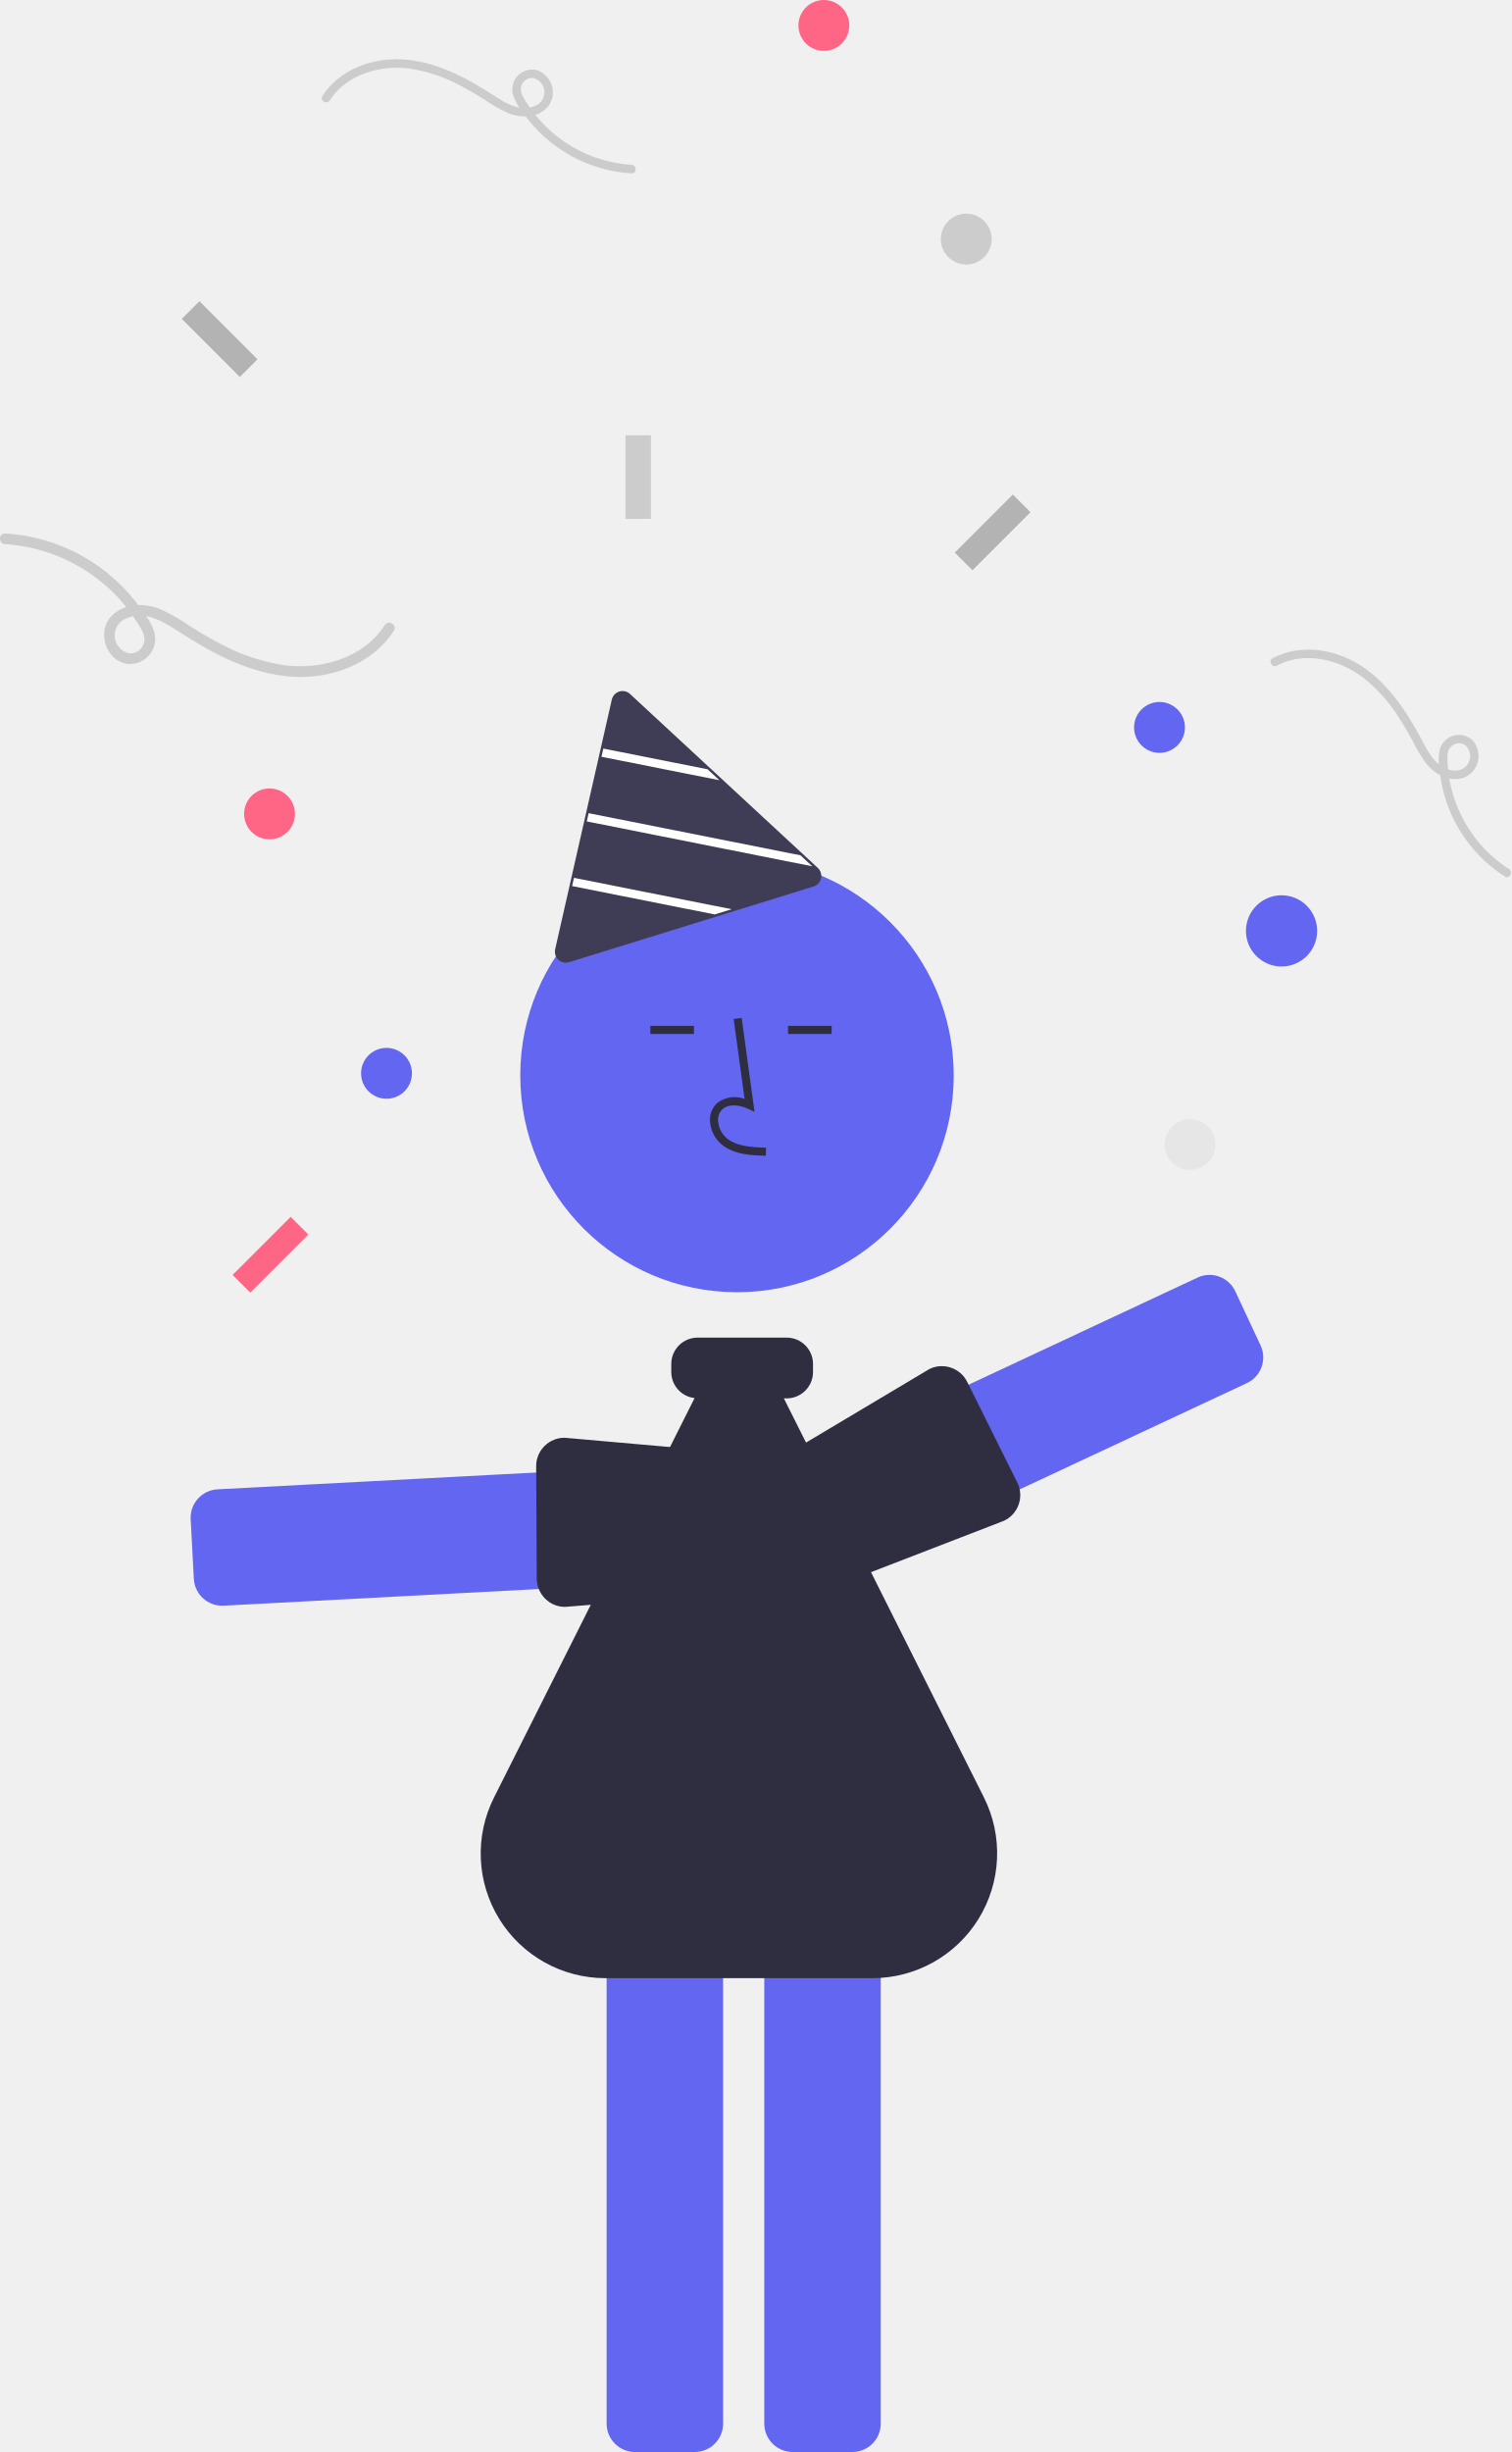
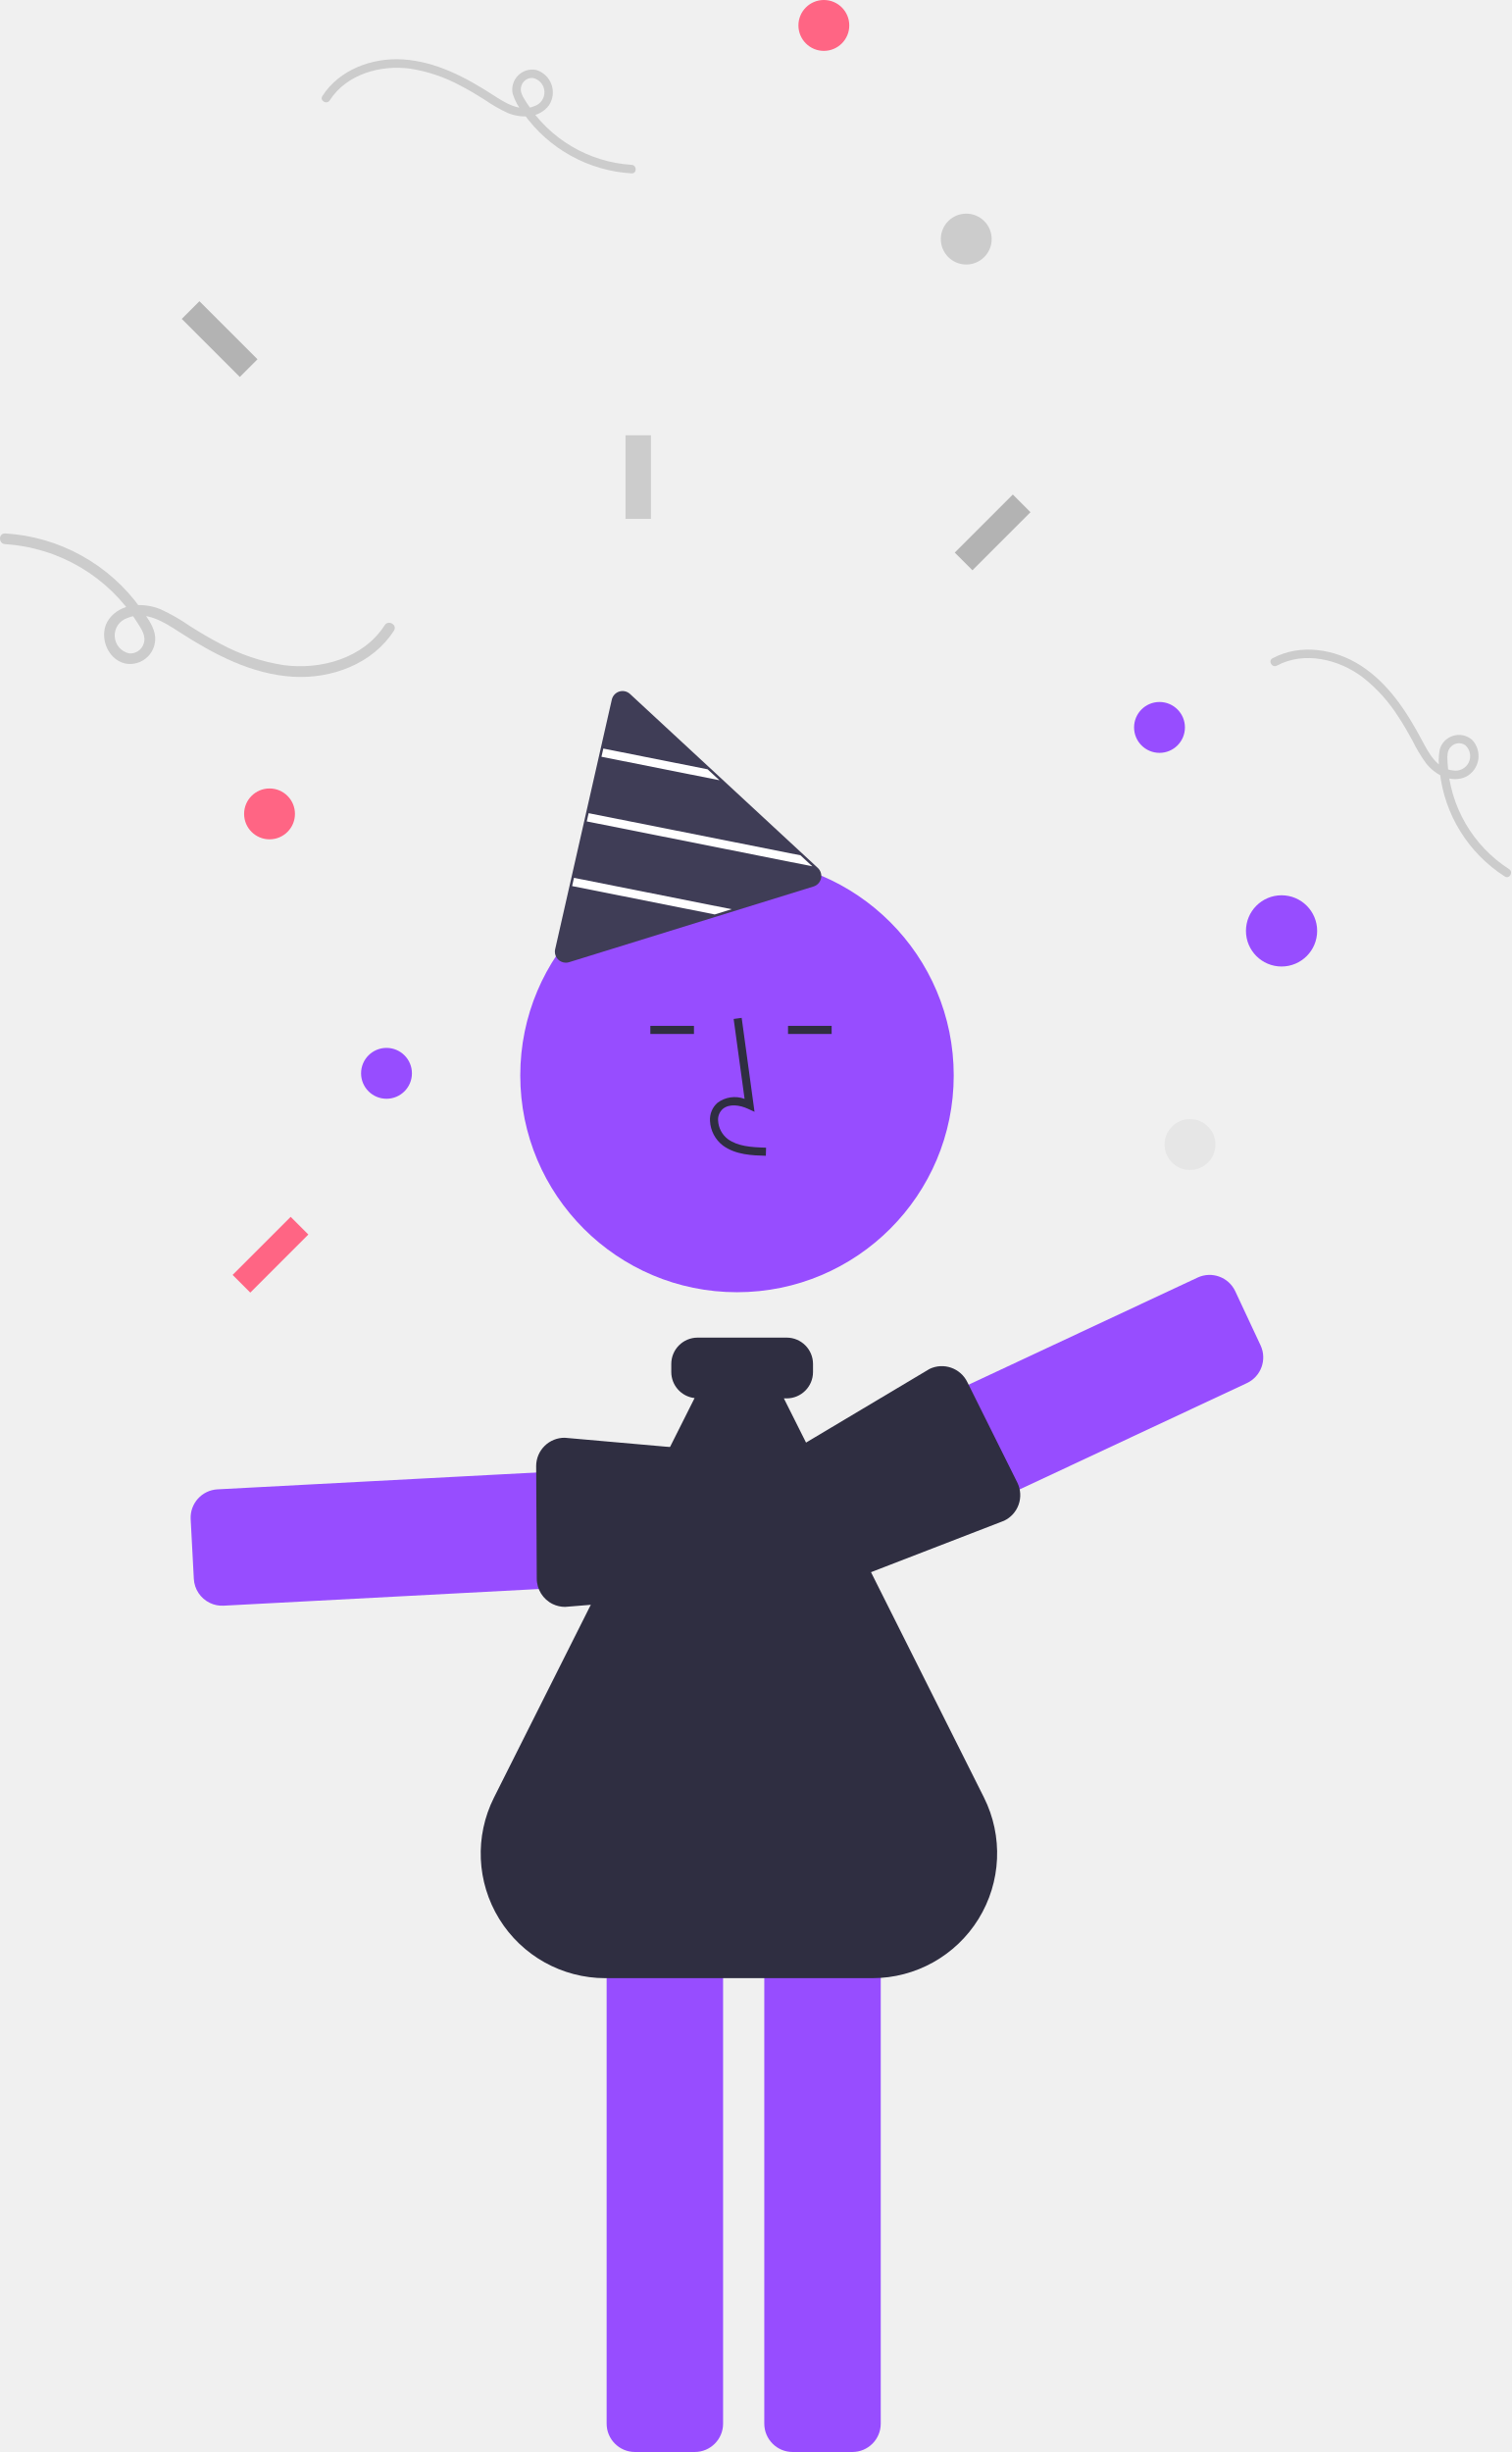
<svg xmlns="http://www.w3.org/2000/svg" data-name="Layer 1" width="297.128" height="482.027" viewBox="0 0 297.128 482.027">
-   <circle cx="144.92" cy="211.415" r="42.616" fill="#6366f1" />
-   <path d="M492.709,524.099a5.579,5.579,0,0,1-3.16-4.733l-.62-11.736a5.58,5.58,0,0,1,5.272-5.86l97.817-5.167a5.58,5.58,0,0,1,5.86,5.272l.62,11.736a5.58,5.58,0,0,1-5.272,5.86l-97.817,5.168A5.541,5.541,0,0,1,492.709,524.099Z" transform="translate(-451.4358 -208.9865)" fill="#6366f1" />
+   <circle cx="144.92" cy="211.415" r="42.616" fill="#974dff" />
+   <path d="M492.709,524.099a5.579,5.579,0,0,1-3.16-4.733l-.62-11.736a5.58,5.58,0,0,1,5.272-5.86l97.817-5.167a5.58,5.58,0,0,1,5.86,5.272l.62,11.736a5.58,5.58,0,0,1-5.272,5.86l-97.817,5.168A5.541,5.541,0,0,1,492.709,524.099Z" transform="translate(-451.4358 -208.9865)" fill="#974dff" />
  <path d="M560.139,524.329a5.591,5.591,0,0,1-3.157-5.07l-.116-22.097a5.573,5.573,0,0,1,5.62-5.533l44.624,3.934c1.181.007,2.672,1.837,3.871,3.306.376.461.701.859.938,1.1.104.106.203.215.297.328h0a5.564,5.564,0,0,1,1.302,3.628l-.098,11.752a5.581,5.581,0,0,1-5.62,5.528l-45.257,3.673A5.62,5.62,0,0,1,560.139,524.329Z" transform="translate(-451.4358 -208.9865)" fill="#2f2e41" />
-   <path d="M588.048,691.013H576.296a5.58,5.58,0,0,1-5.574-5.574V585.894a5.58,5.58,0,0,1,5.574-5.574h11.752a5.58,5.58,0,0,1,5.574,5.574V685.439A5.58,5.58,0,0,1,588.048,691.013Z" transform="translate(-451.4358 -208.9865)" fill="#6366f1" />
-   <path d="M619.048,691.013H607.296a5.58,5.58,0,0,1-5.574-5.574V585.894a5.58,5.58,0,0,1,5.574-5.574h11.752a5.58,5.58,0,0,1,5.574,5.574V685.439A5.58,5.58,0,0,1,619.048,691.013Z" transform="translate(-451.4358 -208.9865)" fill="#6366f1" />
+   <path d="M588.048,691.013H576.296a5.58,5.58,0,0,1-5.574-5.574V585.894a5.58,5.58,0,0,1,5.574-5.574h11.752a5.58,5.58,0,0,1,5.574,5.574V685.439A5.58,5.58,0,0,1,588.048,691.013Z" transform="translate(-451.4358 -208.9865)" fill="#974dff" />
+   <path d="M619.048,691.013H607.296a5.58,5.58,0,0,1-5.574-5.574V585.894a5.58,5.58,0,0,1,5.574-5.574h11.752a5.58,5.58,0,0,1,5.574,5.574V685.439A5.58,5.58,0,0,1,619.048,691.013Z" transform="translate(-451.4358 -208.9865)" fill="#974dff" />
  <path d="M602.029,436.197l.044-1.593c-2.963-.082-5.575-.268-7.537-1.702a4.895,4.895,0,0,1-1.896-3.606,2.798,2.798,0,0,1,.918-2.305c1.303-1.1,3.399-.744,4.927-.044l1.318.604-2.527-18.466-1.578.216,2.149,15.708a5.622,5.622,0,0,0-5.318.765,4.356,4.356,0,0,0-1.481,3.577,6.476,6.476,0,0,0,2.548,4.836C596.118,436.031,599.395,436.123,602.029,436.197Z" transform="translate(-451.4358 -208.9865)" fill="#2f2e41" />
  <rect x="127.882" y="201.67" width="8.577" height="1.593" fill="#2f2e41" />
  <rect x="154.955" y="201.67" width="8.577" height="1.593" fill="#2f2e41" />
  <path d="M644.907,562.325l-39.334-78.438h.555a5.182,5.182,0,0,0,5.176-5.176v-1.593a5.182,5.182,0,0,0-5.176-5.176H588.61a5.182,5.182,0,0,0-5.176,5.176v1.593a5.165,5.165,0,0,0,4.581,5.116L548.567,562.368a24.5,24.5,0,0,0,21.894,35.496H622.972A24.539,24.539,0,0,0,644.907,562.325Z" transform="translate(-451.4358 -208.9865)" fill="#2f2e41" />
-   <path d="M598.196,501.639,686.923,460.138a5.579,5.579,0,0,1,7.41,2.687l4.979,10.645a5.58,5.58,0,0,1-2.687,7.411L607.899,522.383a5.579,5.579,0,0,1-7.41-2.687L595.509,509.05a5.535,5.535,0,0,1-.189-4.261,5.601,5.601,0,0,1,.831-1.515A5.538,5.538,0,0,1,598.196,501.639Z" transform="translate(-451.4358 -208.9865)" fill="#6366f1" />
+   <path d="M598.196,501.639,686.923,460.138a5.579,5.579,0,0,1,7.41,2.687l4.979,10.645a5.58,5.58,0,0,1-2.687,7.411L607.899,522.383a5.579,5.579,0,0,1-7.41-2.687L595.509,509.05a5.535,5.535,0,0,1-.189-4.261,5.601,5.601,0,0,1,.831-1.515A5.538,5.538,0,0,1,598.196,501.639Z" transform="translate(-451.4358 -208.9865)" fill="#974dff" />
  <path d="M595.154,501.384l39.063-23.284a5.579,5.579,0,0,1,7.437,2.603l9.851,19.791a5.571,5.571,0,0,1-2.636,7.451l-41.729,16.119c-1.093.526-3.238-.458-4.962-1.249-.54-.248-1.007-.462-1.326-.574h0c-.14-.049-.278-.104-.411-.163a5.563,5.563,0,0,1-2.768-2.682l-5.094-10.591a5.59,5.59,0,0,1,.614-5.834A5.459,5.459,0,0,1,595.154,501.384Z" transform="translate(-451.4358 -208.9865)" fill="#2f2e41" />
  <path d="M562.697,398.237a2.158,2.158,0,0,1-2.151-2.152,1.996,1.996,0,0,1,.057-.503L571.741,346.518a2.164,2.164,0,0,1,3.574-1.112l36.928,34.196a2.165,2.165,0,0,1-.821,3.651L563.344,398.139A2.225,2.225,0,0,1,562.697,398.237Z" transform="translate(-451.4358 -208.9865)" fill="#3f3d56" />
  <polygon points="141.465 153.383 118.269 148.767 118.634 147.156 139.141 151.233 141.465 153.383" fill="#fff" />
  <polygon points="159.73 170.303 115.38 161.478 115.745 159.859 157.405 168.144 159.73 170.303" fill="#fff" />
  <polygon points="143.864 178.738 140.535 179.767 112.499 174.188 112.864 172.569 143.864 178.738" fill="#fff" />
-   <circle cx="252" cy="183" r="7" fill="#6366f1" />
+   <circle cx="252" cy="183" r="7" fill="#974dff" />
  <circle cx="162" cy="5" r="5" fill="#ff6584" />
  <circle cx="53" cy="160" r="5" fill="#ff6584" />
-   <circle cx="228" cy="143" r="5" fill="#6366f1" />
-   <circle cx="76" cy="211" r="5" fill="#6366f1" />
+   <circle cx="228" cy="143" r="5" fill="#974dff" />
+   <circle cx="76" cy="211" r="5" fill="#974dff" />
  <circle cx="234" cy="225" r="5" fill="#e6e6e6" />
  <circle cx="190" cy="47" r="5" fill="#ccc" />
  <path d="M452.453,315.963a33.198,33.198,0,0,1,25.966,15.381c.786,1.257,1.812,2.638,1.268,4.185a2.751,2.751,0,0,1-2.851,1.904,3.605,3.605,0,0,1-.372-6.948c3.631-1.549,7.295.845,10.252,2.755,6.74,4.353,14.152,8.29,22.319,8.786,7.556.459,15.658-2.504,19.861-9.056.735-1.146-1.09-2.206-1.822-1.065-4.168,6.498-12.594,8.832-19.92,7.828a38.726,38.726,0,0,1-12.465-4.232c-2.014-1.045-3.967-2.204-5.88-3.421a37.522,37.522,0,0,0-5.767-3.306c-3.363-1.381-7.815-1.274-10.164,1.907-2.192,2.967-.498,7.907,3.168,8.742a4.953,4.953,0,0,0,5.802-5.892c-.366-1.747-1.682-3.457-2.7-4.886A35.31,35.31,0,0,0,452.452,313.853c-1.357-.067-1.354,2.043,0,2.11Z" transform="translate(-451.4358 -208.9865)" fill="#ccc" />
  <path d="M748.164,379.834a26.404,26.404,0,0,1-12.071-20.747c-.059-1.177-.236-2.534.741-3.398a2.188,2.188,0,0,1,2.718-.217,2.868,2.868,0,0,1-2.435,4.97c-3.122-.332-4.739-3.414-6.052-5.888-2.993-5.636-6.616-11.243-12.095-14.753-5.07-3.248-11.845-4.331-17.304-1.409-.955.511-.098,1.954.853,1.446,5.414-2.897,12.17-1.252,16.869,2.285a30.801,30.801,0,0,1,7.016,7.771c.993,1.506,1.901,3.068,2.758,4.655a29.844,29.844,0,0,0,2.724,4.532c1.8,2.263,4.934,3.914,7.798,2.615a4.606,4.606,0,0,0,1.189-7.299,3.939,3.939,0,0,0-6.314,1.843,11.492,11.492,0,0,0-.019,4.44,28.084,28.084,0,0,0,12.806,20.619c.917.573,1.732-.894.818-1.465Z" transform="translate(-451.4358 -208.9865)" fill="#ccc" />
  <path d="M575.627,241.392a26.404,26.404,0,0,1-20.652-12.233c-.625-1-1.441-2.098-1.009-3.328a2.188,2.188,0,0,1,2.267-1.514,2.868,2.868,0,0,1,.296,5.526c-2.888,1.232-5.802-.672-8.154-2.191-5.36-3.462-11.256-6.593-17.751-6.988-6.01-.365-12.454,1.991-15.797,7.203-.585.912.867,1.754,1.449.847,3.315-5.168,10.017-7.025,15.844-6.226a30.801,30.801,0,0,1,9.914,3.366c1.602.831,3.155,1.753,4.677,2.721a29.844,29.844,0,0,0,4.587,2.63c2.675,1.099,6.216,1.013,8.084-1.517a4.606,4.606,0,0,0-2.519-6.953,3.939,3.939,0,0,0-4.615,4.687,11.492,11.492,0,0,0,2.147,3.886,28.084,28.084,0,0,0,21.232,11.763c1.079.053,1.077-1.625,0-1.678Z" transform="translate(-451.4358 -208.9865)" fill="#ccc" />
  <rect x="123" y="85.571" width="5" height="16.429" fill="#ccc" />
  <rect x="492.164" y="267.574" width="4.914" height="16.147" transform="translate(587.8475 -88.1778) rotate(135)" fill="#b3b3b3" />
  <rect x="644.164" y="305.574" width="4.914" height="16.147" transform="translate(430.634 783.6727) rotate(-135)" fill="#b3b3b3" />
  <rect x="502.164" y="447.574" width="4.914" height="16.147" transform="translate(87.81566 925.6727) rotate(-135)" fill="#ff6584" />
</svg>
